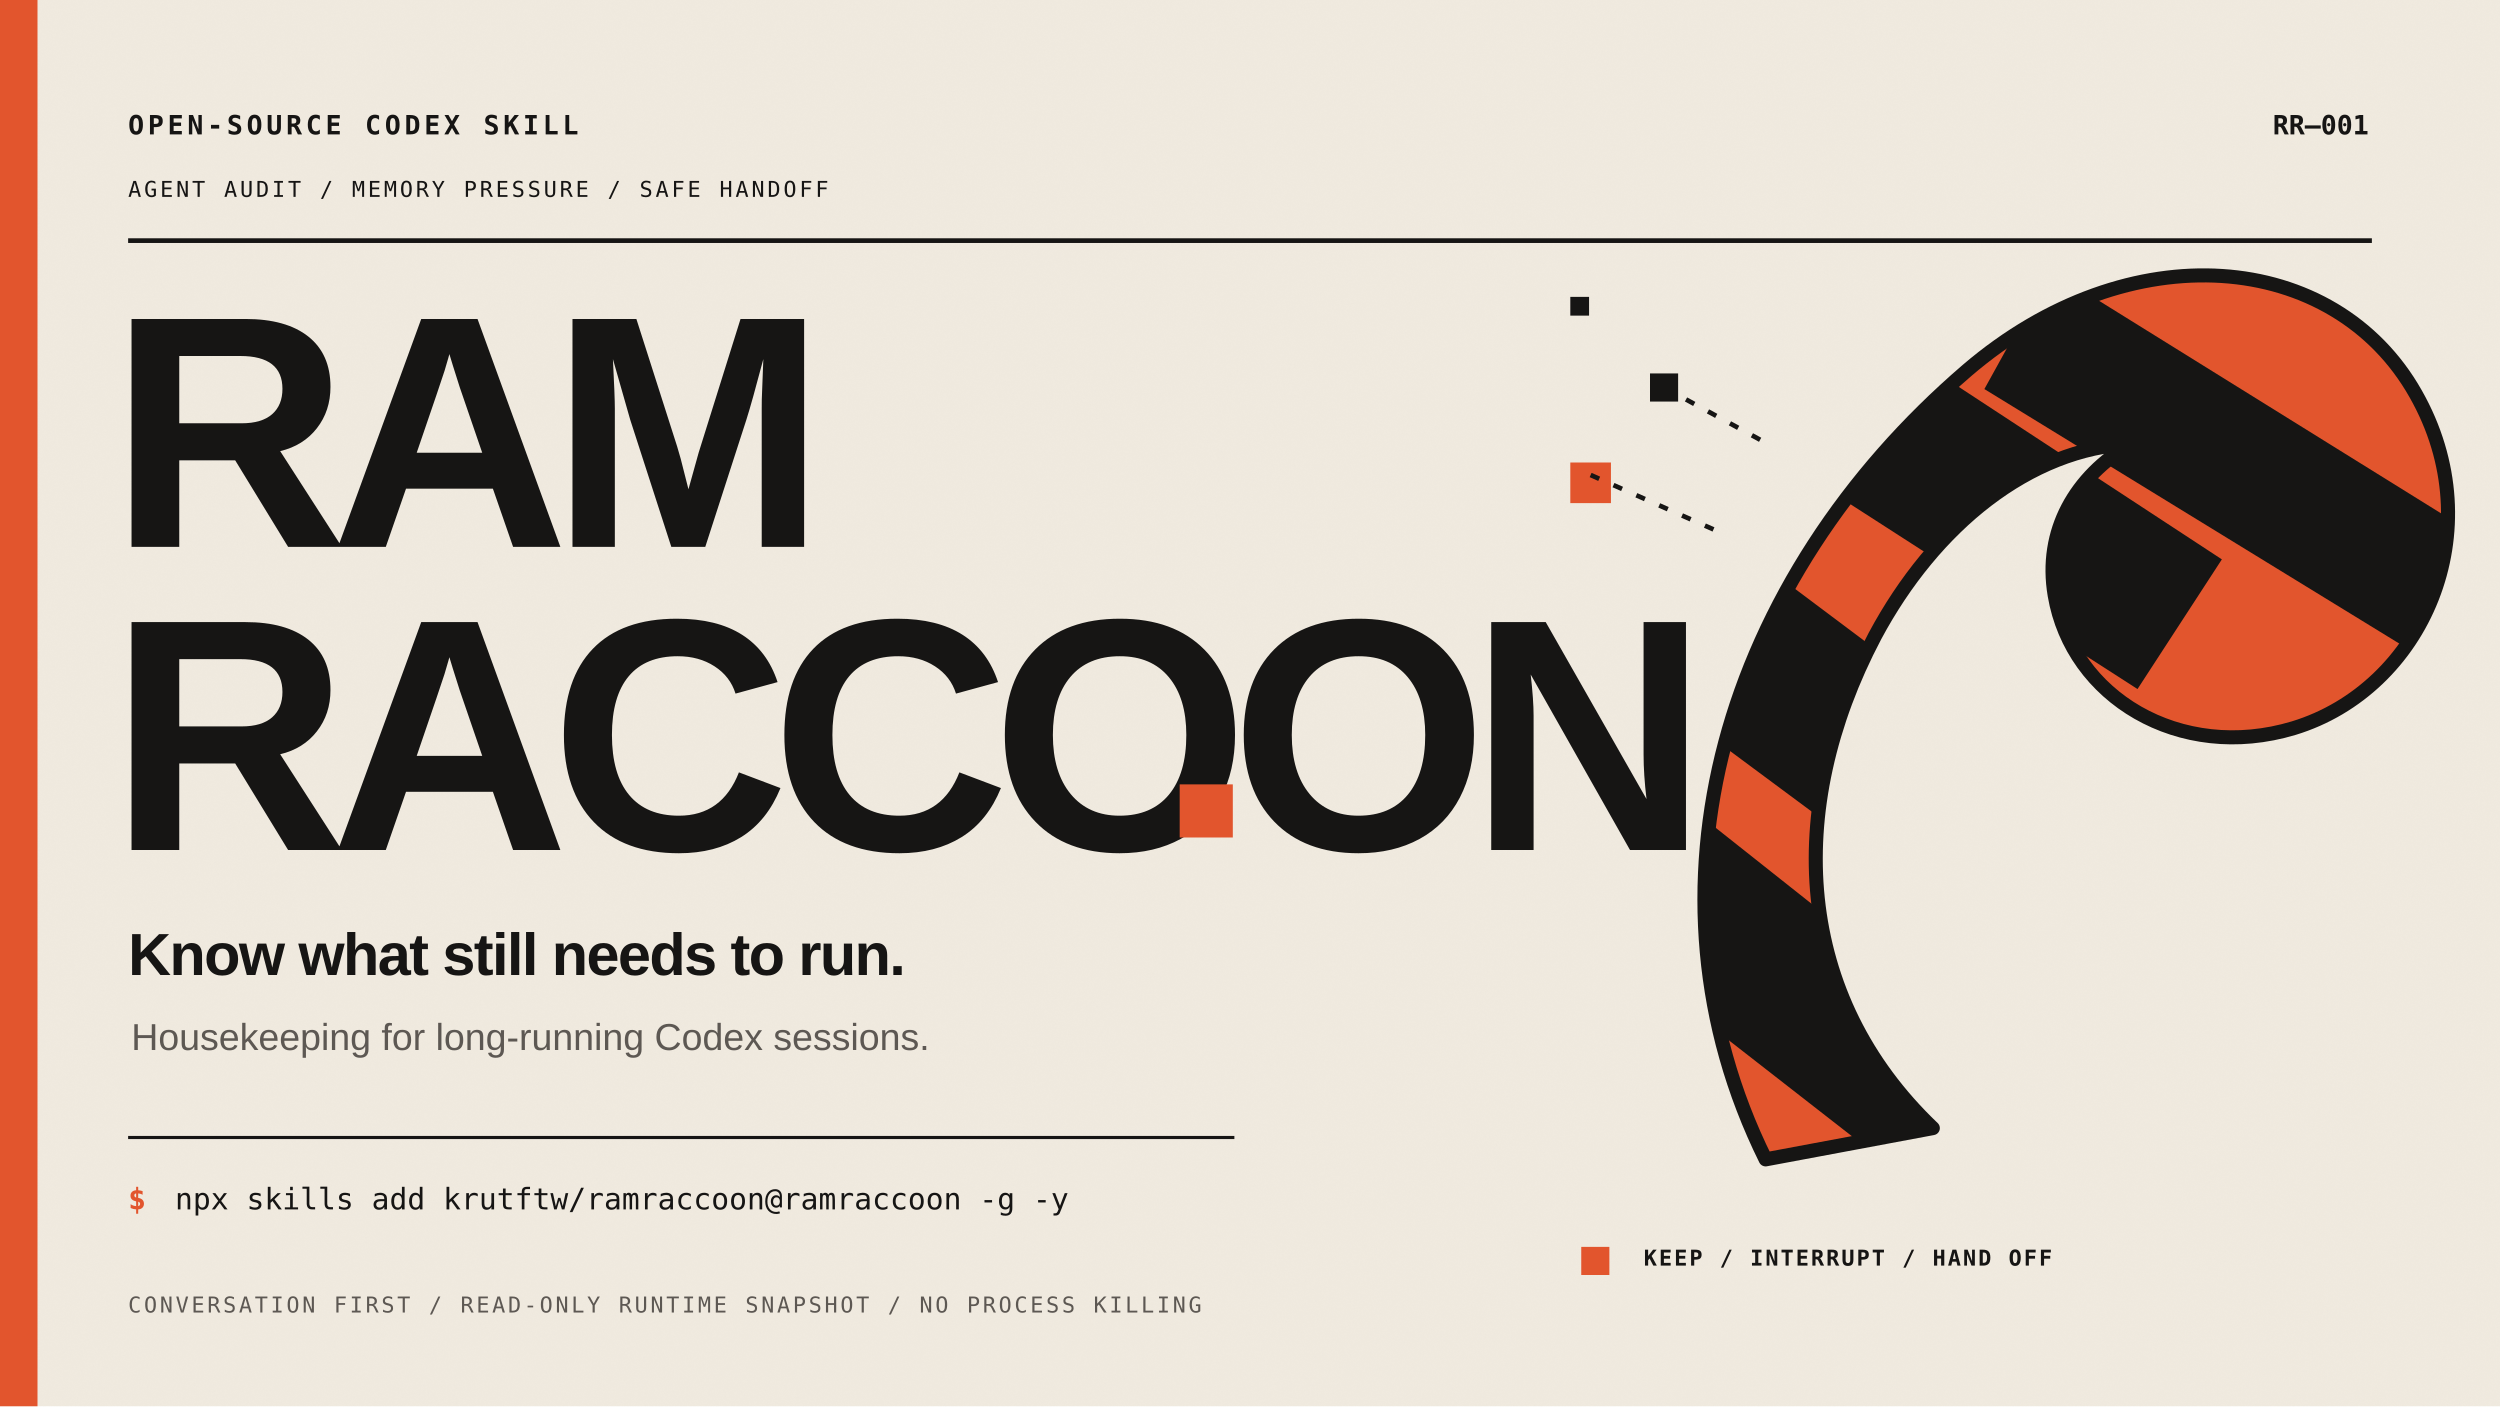
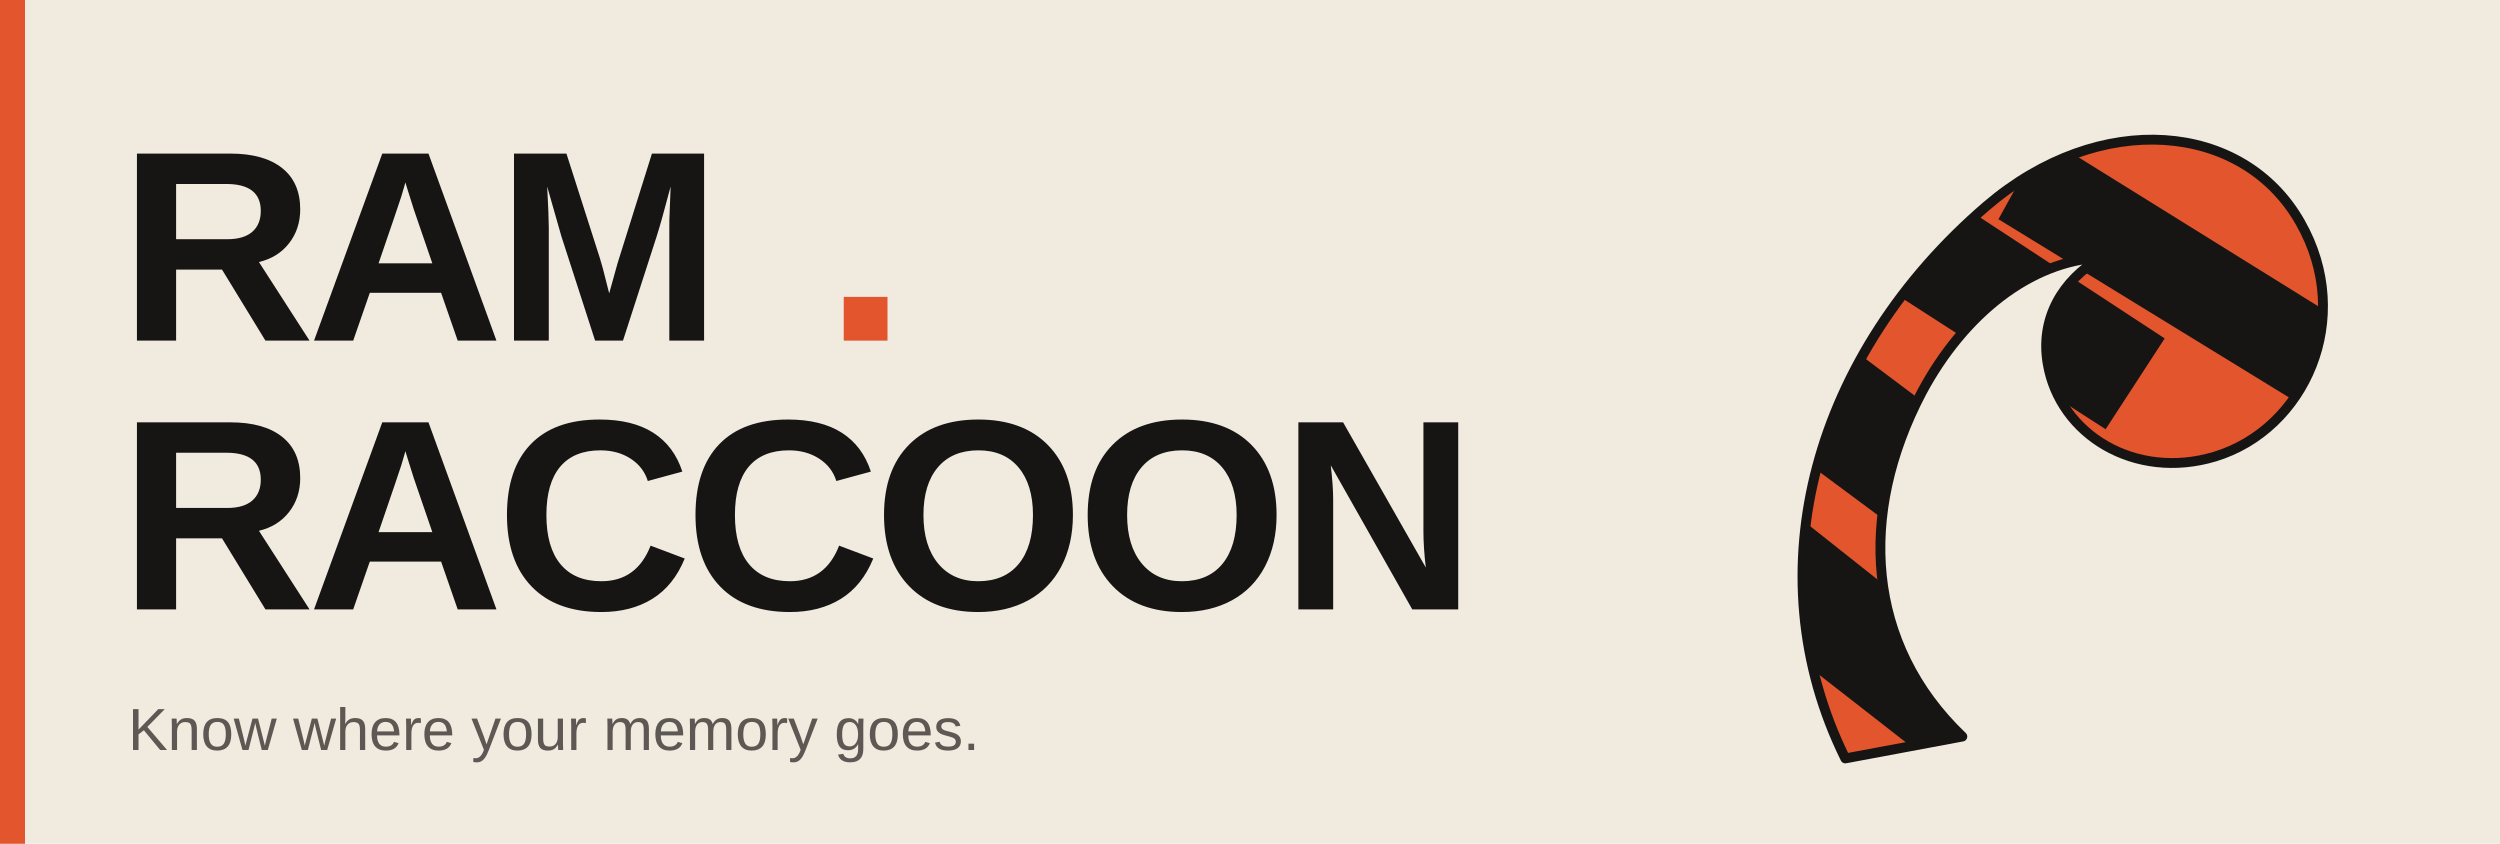
- <svg xmlns="http://www.w3.org/2000/svg" width="1600" height="900" viewBox="0 0 1600 900" role="img" aria-labelledby="title desc">
+ <svg xmlns="http://www.w3.org/2000/svg" width="1600" height="540" viewBox="0 0 1600 540" role="img" aria-labelledby="title desc">
  <defs>
-     <filter id="paper" x="-10%" y="-10%" width="120%" height="120%">
-       <feTurbulence type="fractalNoise" baseFrequency=".9" numOctaves="3" seed="17" result="noise" />
-       <feColorMatrix in="noise" type="saturate" values="0" result="mono" />
-       <feComponentTransfer in="mono">
-         <feFuncA type="table" tableValues="0 .07" />
-       </feComponentTransfer>
-     </filter>
    <path id="tail-shape" d="M1130 742c-85-172-27-371 129-505 104-89 235-77 287 15 50 88 4 189-78 214-73 22-142-20-153-85-7-41 13-76 49-97-65 3-126 52-164 123-59 112-51 231 37 315Z" />
    <clipPath id="tail">
      <use href="#tail-shape" />
    </clipPath>
  </defs>
-   <rect width="1600" height="900" fill="#F0EADF" />
-   <rect width="1600" height="900" fill="#161514" filter="url(#paper)" opacity=".32" />
-   <rect width="24" height="900" fill="#E2552D" />
-   <g fill="#161514">
-     <text x="82" y="86" font-family="ui-monospace,SFMono-Regular,Consolas,monospace" font-size="17" font-weight="700" letter-spacing="2.4">OPEN-SOURCE CODEX SKILL</text>
-     <text x="82" y="126" font-family="ui-monospace,SFMono-Regular,Consolas,monospace" font-size="14" letter-spacing="1.8">AGENT AUDIT  /  MEMORY PRESSURE  /  SAFE HANDOFF</text>
-     <text x="1516" y="86" text-anchor="end" font-family="ui-monospace,SFMono-Regular,Consolas,monospace" font-size="17" font-weight="700">RR—001</text>
+   <rect width="1600" height="540" fill="#F0EADF" />
+   <rect width="16" height="540" fill="#E2552D" />
+   <g font-family="Arial Black,Arial,Helvetica,sans-serif" font-weight="900" fill="#161514" letter-spacing="-5">
+     <text x="76" y="218" font-size="174">RAM</text>
+     <text x="76" y="390" font-size="174">RACCOON</text>
  </g>
-   <path d="M82 154H1518" stroke="#161514" stroke-width="3" />
-   <g font-family="Arial Black,Arial,Helvetica,sans-serif" font-weight="900" fill="#161514" letter-spacing="-12">
-     <text x="70" y="350" font-size="212">RAM</text>
-     <text x="70" y="544" font-size="212" textLength="820" lengthAdjust="spacingAndGlyphs">RACCOON</text>
-   </g>
-   <rect x="755" y="502" width="34" height="34" fill="#E2552D" />
-   <text x="82" y="624" fill="#161514" font-family="Arial,Helvetica,sans-serif" font-size="38" font-weight="700" letter-spacing="-1">Know what still needs to run.</text>
-   <text x="84" y="672" fill="#5D5853" font-family="Arial,Helvetica,sans-serif" font-size="24">Housekeeping for long-running Codex sessions.</text>
-   <path d="M82 728H790" stroke="#161514" stroke-width="2" />
-   <text x="82" y="774" fill="#E2552D" font-family="ui-monospace,SFMono-Regular,Consolas,monospace" font-size="19" font-weight="700">$</text>
-   <text x="112" y="774" fill="#161514" font-family="ui-monospace,SFMono-Regular,Consolas,monospace" font-size="19">npx skills add krutftw/ramraccoon@ramraccoon -g -y</text>
-   <text x="82" y="840" fill="#5D5853" font-family="ui-monospace,SFMono-Regular,Consolas,monospace" font-size="14" letter-spacing="1.7">CONVERSATION FIRST  /  READ-ONLY RUNTIME SNAPSHOT  /  NO PROCESS KILLING</text>
-   <g aria-label="Abstract striped raccoon tail">
+   <rect x="540" y="190" width="28" height="28" fill="#E2552D" />
+   <text x="82" y="480" fill="#5D5853" font-family="Arial,Helvetica,sans-serif" font-size="38">Know where your memory goes.</text>
+   <g transform="translate(390 -34) scale(.70)" aria-label="Abstract striped raccoon tail">
    <use href="#tail-shape" fill="#E2552D" stroke="#161514" stroke-width="9" stroke-linejoin="round" />
    <g clip-path="url(#tail)" fill="#161514">
      <path d="m1040 614 213 166 104-45-265-210Z" />
      <path d="m1074 456 213 158 78-75-244-183Z" />
      <path d="m1163 309 205 132 54-83-209-137Z" />
      <path d="m1312 173 251 156 20 112-313-192Z" />
    </g>
-     <rect x="1005" y="296" width="26" height="26" fill="#E2552D" />
-     <rect x="1056" y="239" width="18" height="18" fill="#161514" />
-     <rect x="1005" y="190" width="12" height="12" fill="#161514" />
-     <path d="m1018 304 79 35m-32-91 68 37" fill="none" stroke="#161514" stroke-width="3" stroke-dasharray="6 10" />
  </g>
-   <g fill="#161514" font-family="ui-monospace,SFMono-Regular,Consolas,monospace" font-size="14" font-weight="700" letter-spacing="1.3">
-     <text x="1052" y="810">KEEP  /  INTERRUPT  /  HAND OFF</text>
-   </g>
-   <rect x="1012" y="798" width="18" height="18" fill="#E2552D" />
</svg>
